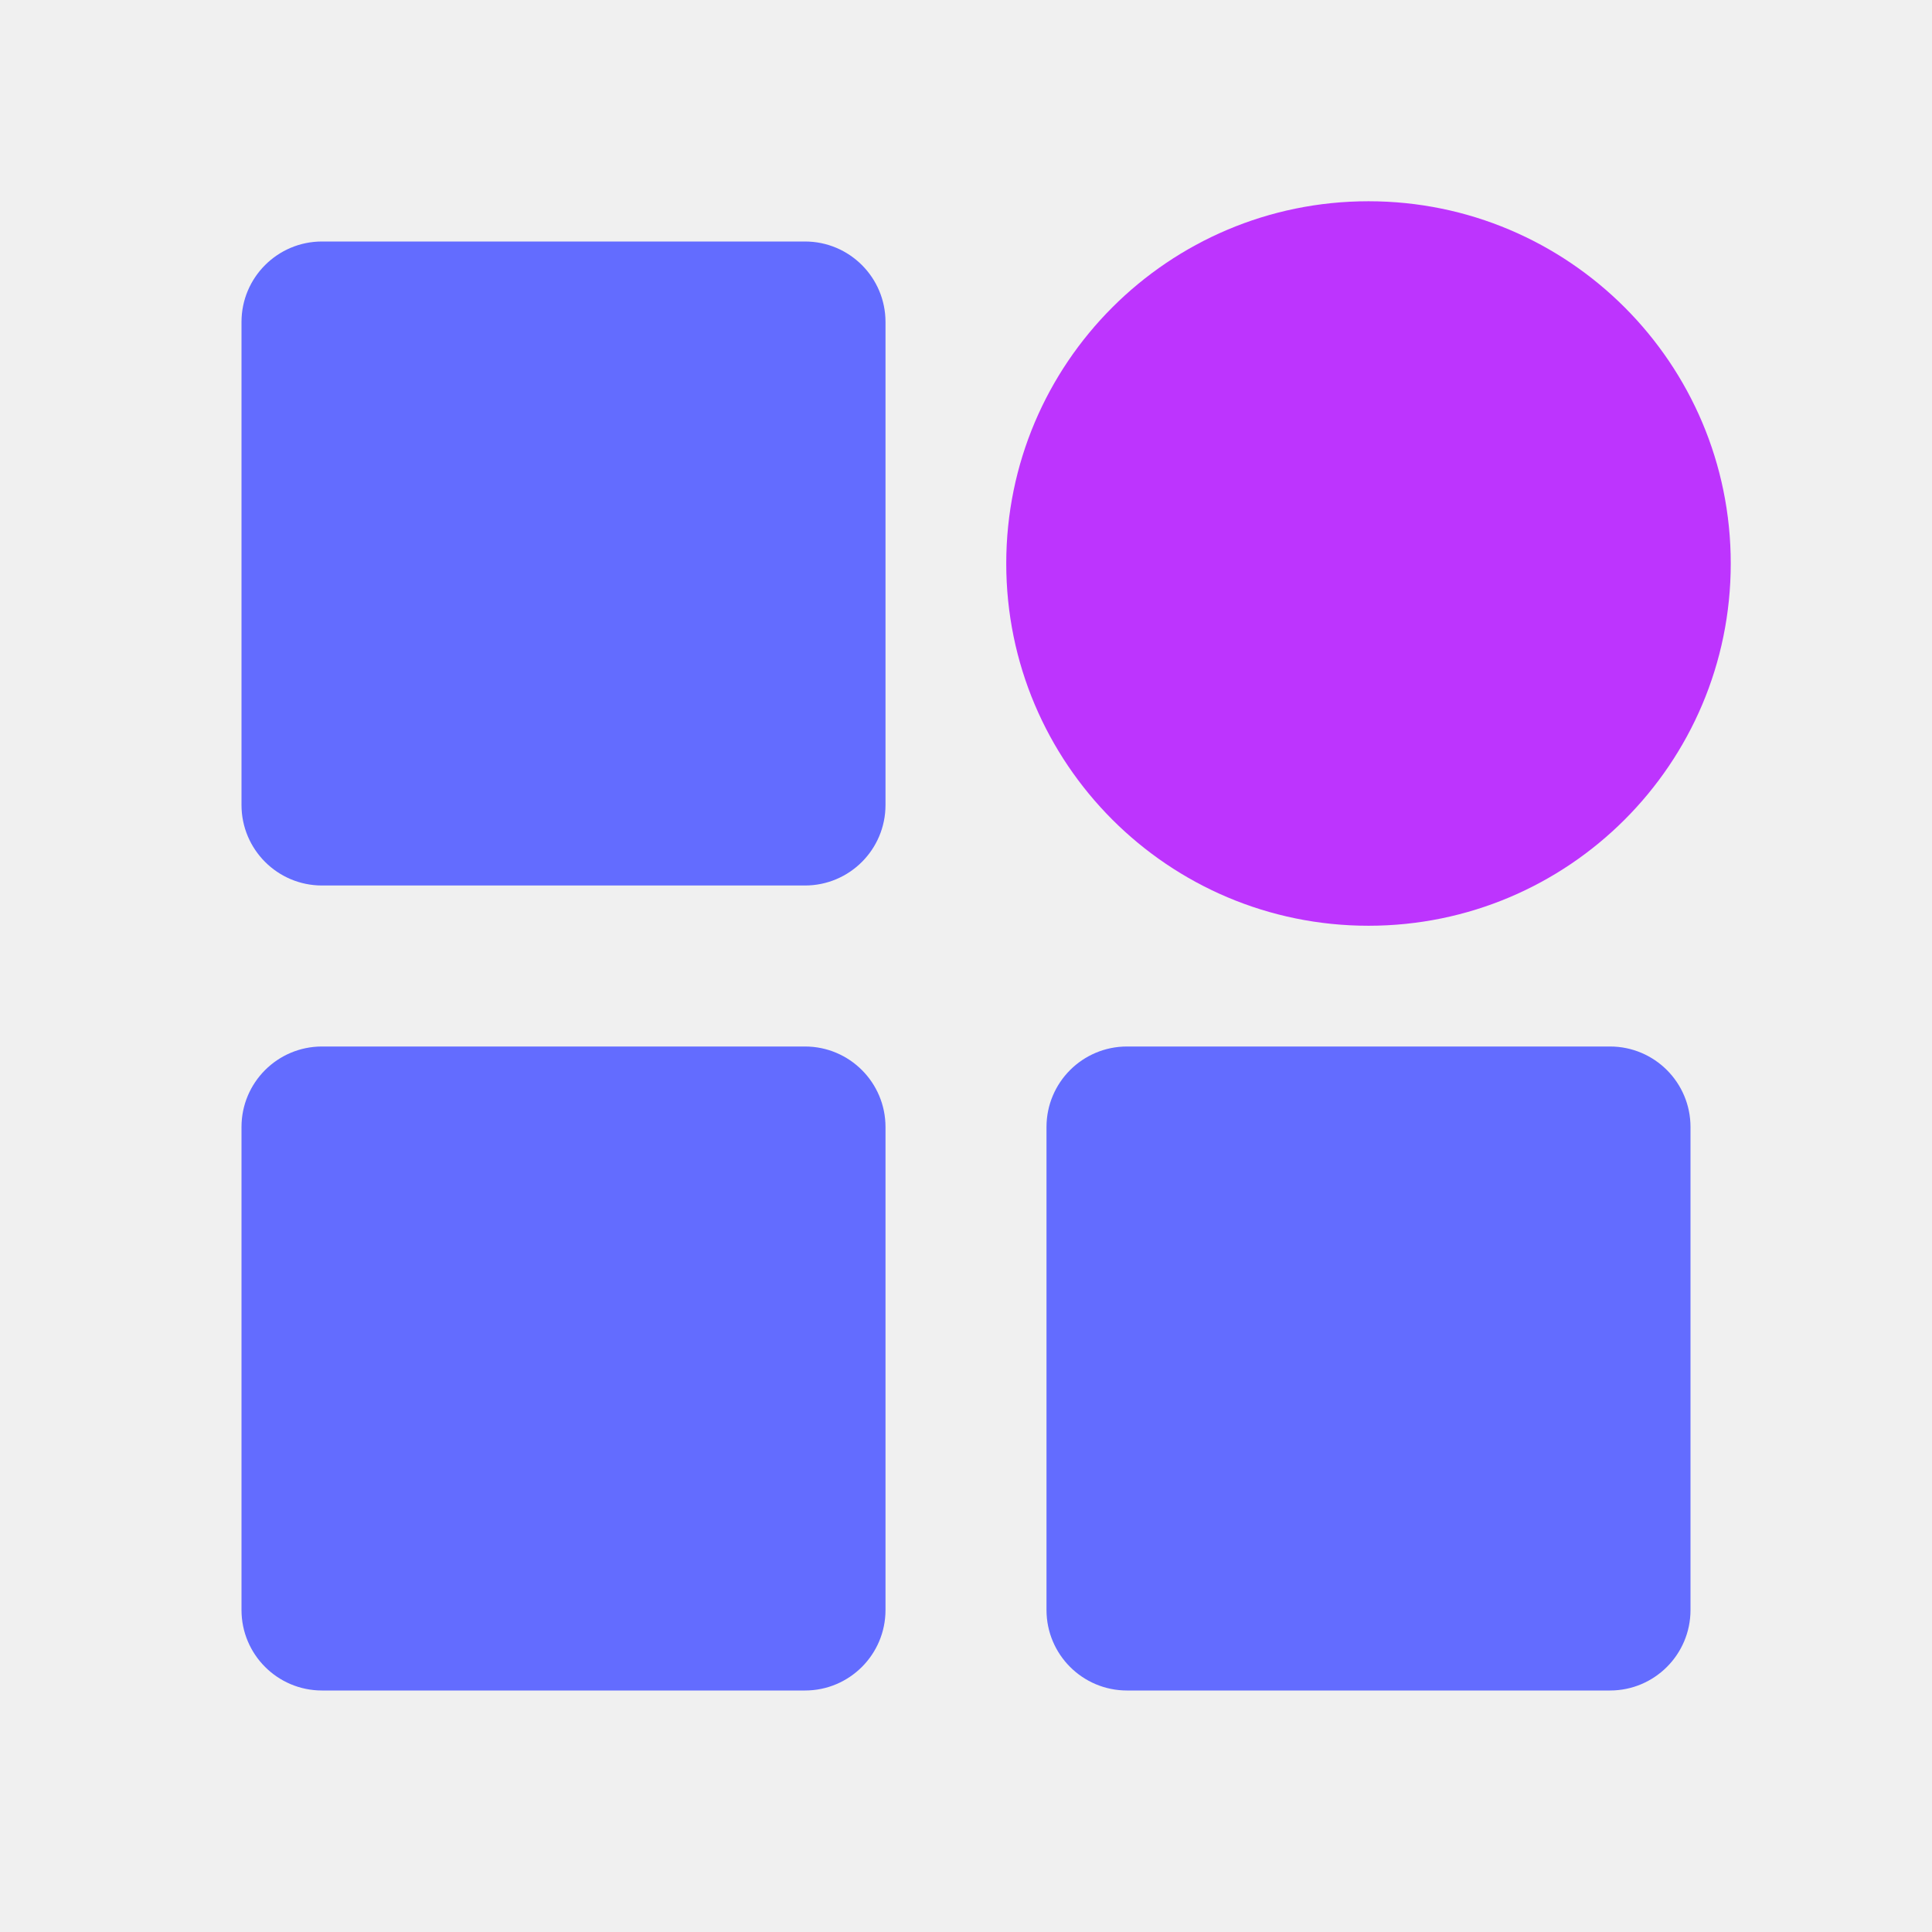
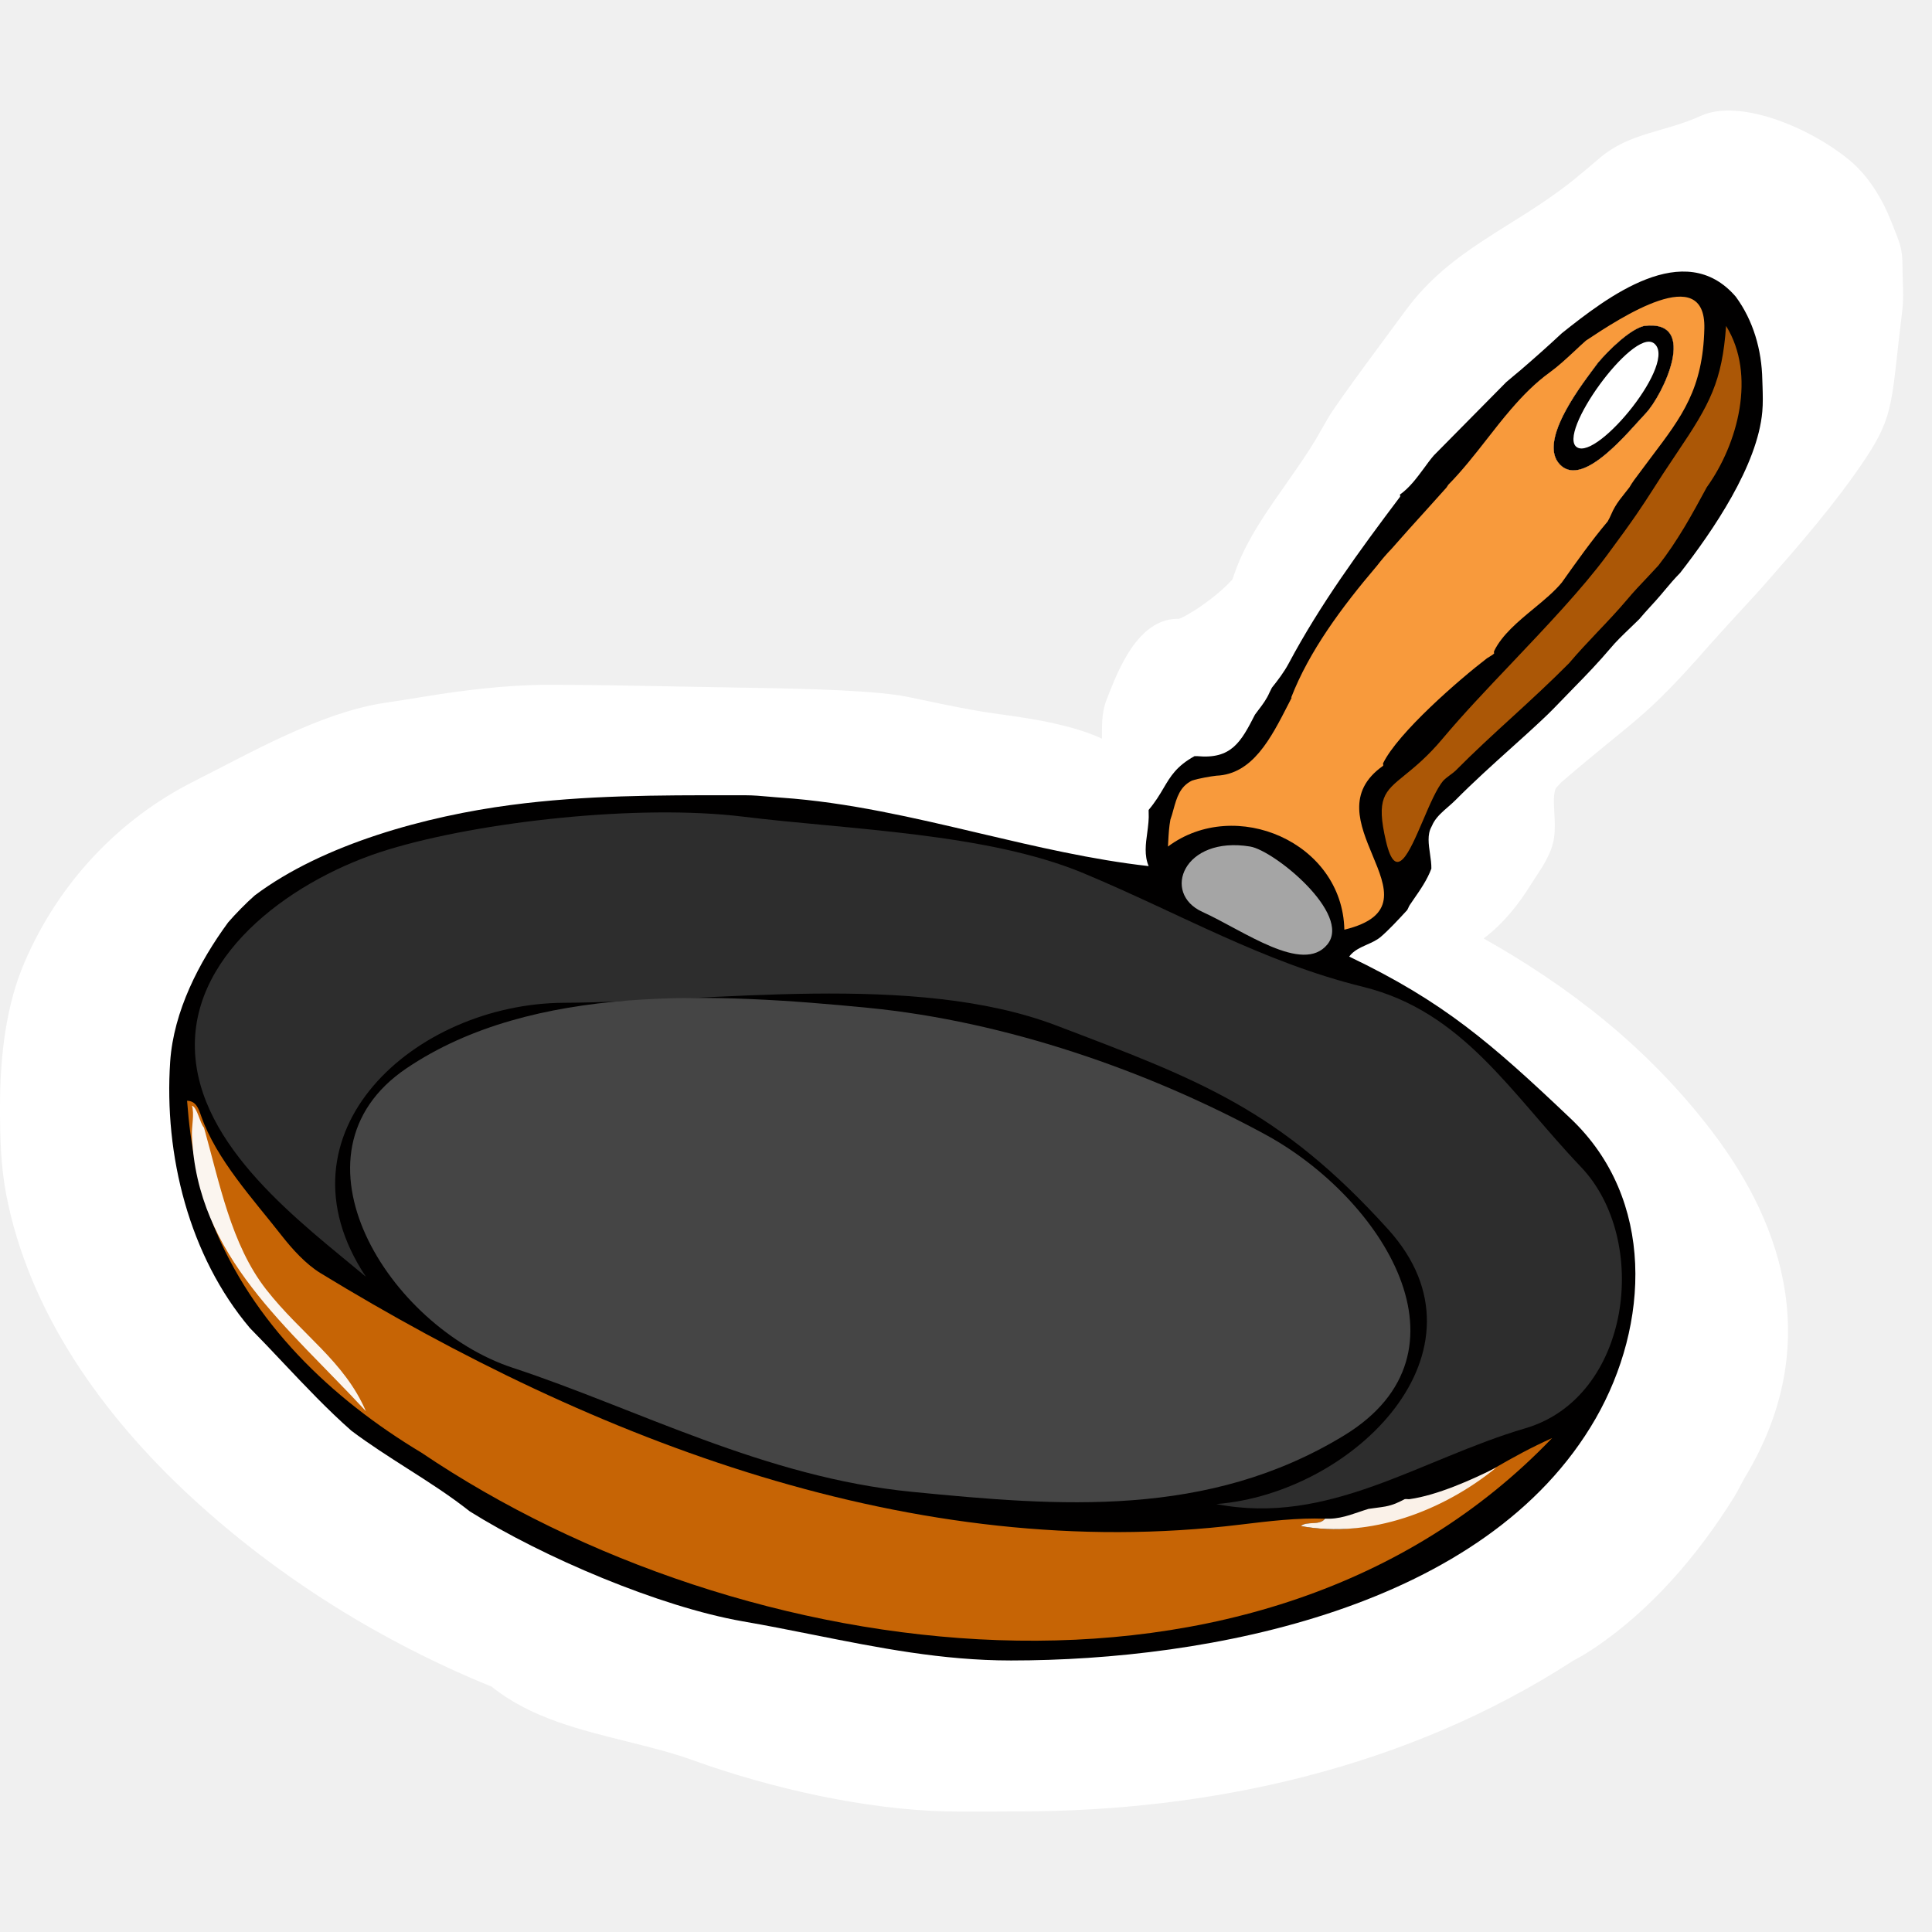
<svg xmlns="http://www.w3.org/2000/svg" width="24" height="24" viewBox="0 0 24 24" fill="none">
-   <rect x="3" y="3" width="8" height="8" rx="1" fill="#636CFF" />
-   <rect x="12.5" y="2.5" width="9" height="9" rx="4.5" fill="#BD34FE" />
-   <rect x="3" y="13" width="8" height="8" rx="1" fill="#636CFF" />
-   <rect x="13" y="13" width="8" height="8" rx="1" fill="#636CFF" />
-   <style>
-     @media (prefers-color-scheme: light) { :root { filter: none; } }
-     @media (prefers-color-scheme: dark) { :root { filter: contrast(1) brightness(1.7); } }
-   </style>
+   <path d="M13.693 8.947C13.699 8.871 13.711 8.78 13.746 8.693C13.785 8.595 13.873 8.35 13.999 8.14C14.062 8.034 14.144 7.921 14.248 7.834C14.349 7.75 14.483 7.682 14.644 7.688C14.681 7.675 14.716 7.655 14.751 7.636C14.835 7.589 14.938 7.52 15.037 7.444C15.136 7.368 15.224 7.29 15.282 7.227C15.288 7.22 15.316 7.196 15.314 7.186L15.336 7.122C15.482 6.703 15.749 6.336 16 5.977C16.132 5.787 16.253 5.615 16.347 5.455C16.394 5.375 16.443 5.288 16.496 5.196C16.55 5.101 16.751 4.821 16.947 4.553C17.084 4.366 17.229 4.17 17.338 4.023L17.463 3.854C18.028 3.085 18.801 2.833 19.542 2.239C19.635 2.165 19.736 2.079 19.846 1.985L19.866 1.968C20.245 1.643 20.674 1.647 21.129 1.439C21.603 1.223 22.469 1.575 22.969 1.985C23.207 2.18 23.379 2.462 23.492 2.748C23.605 3.035 23.634 3.07 23.634 3.344C23.634 3.389 23.635 3.436 23.637 3.49C23.642 3.612 23.646 3.734 23.631 3.854C23.492 4.976 23.542 5.146 23.169 5.704C22.797 6.26 22.344 6.777 21.951 7.226C21.838 7.356 21.719 7.482 21.603 7.609C21.48 7.744 21.356 7.878 21.235 8.014C20.417 8.95 20.326 8.916 19.395 9.718C19.371 9.74 19.351 9.767 19.328 9.79C19.308 9.835 19.3 9.893 19.303 9.986C19.303 10.007 19.305 10.033 19.307 10.062L19.307 10.074C19.314 10.184 19.32 10.296 19.305 10.406C19.273 10.627 19.134 10.802 19.02 10.984C18.866 11.233 18.674 11.475 18.43 11.658C19.477 12.247 20.462 13 21.266 14.053C21.726 14.656 22.069 15.331 22.176 16.058C22.284 16.791 22.151 17.559 21.687 18.334C21.636 18.419 21.595 18.51 21.543 18.595C21.1 19.308 20.512 20 19.803 20.474C19.716 20.533 19.633 20.582 19.542 20.63C17.481 21.965 15.038 22.502 12.651 22.502C12.354 22.502 12.057 22.508 11.76 22.502C10.758 22.48 9.581 22.218 8.599 21.863C8.362 21.777 8.095 21.71 7.808 21.638C7.22 21.491 6.593 21.344 6.107 20.952C4.752 20.4 3.471 19.608 2.386 18.608C1.263 17.574 0.352 16.288 0.075 14.827C0.007 14.464 0 14.105 0 13.748C0 13.096 0.081 12.472 0.305 11.953C0.726 10.975 1.468 10.18 2.407 9.707C3.138 9.338 3.981 8.854 4.772 8.732L4.793 8.729C4.946 8.706 5.098 8.682 5.25 8.657C5.75 8.575 6.292 8.507 6.813 8.507C7.369 8.507 7.925 8.518 8.477 8.529L8.478 8.529C8.74 8.534 9.001 8.539 9.262 8.543C10.098 8.555 10.908 8.581 11.276 8.657C11.358 8.674 11.438 8.691 11.515 8.707C11.793 8.765 12.044 8.818 12.333 8.86C12.366 8.865 12.404 8.87 12.445 8.876C12.626 8.901 12.876 8.936 13.124 8.993C13.307 9.035 13.508 9.092 13.689 9.176L13.689 9.173C13.689 9.098 13.688 9.023 13.693 8.947Z" fill="white" />
+   <path fill-rule="evenodd" clip-rule="evenodd" d="M18.891 4.596C19.065 4.446 19.233 4.297 19.401 4.14C19.961 3.693 20.926 2.947 21.562 3.685C21.78 3.981 21.885 4.347 21.892 4.717C21.893 4.746 21.894 4.774 21.895 4.804C21.898 4.906 21.901 5.012 21.892 5.112C21.834 5.782 21.279 6.593 20.872 7.116C20.801 7.188 20.738 7.262 20.673 7.34C20.659 7.356 20.646 7.372 20.632 7.389C20.59 7.439 20.544 7.489 20.498 7.539C20.452 7.59 20.405 7.641 20.362 7.693C20.323 7.732 20.282 7.771 20.241 7.81C20.159 7.889 20.075 7.969 20.002 8.057C19.863 8.221 19.703 8.389 19.551 8.543C19.511 8.584 19.468 8.628 19.426 8.672C19.338 8.763 19.249 8.856 19.161 8.937C19.032 9.059 18.899 9.178 18.767 9.297C18.535 9.506 18.302 9.716 18.081 9.939C18.052 9.968 18.021 9.995 17.989 10.023C17.923 10.08 17.855 10.139 17.811 10.213C17.805 10.223 17.799 10.234 17.794 10.246C17.79 10.255 17.785 10.265 17.781 10.273C17.729 10.368 17.747 10.488 17.764 10.607C17.773 10.67 17.782 10.732 17.781 10.79C17.731 10.926 17.645 11.051 17.56 11.173C17.543 11.197 17.527 11.221 17.511 11.245C17.505 11.254 17.5 11.265 17.495 11.277C17.49 11.287 17.486 11.297 17.48 11.306L17.467 11.32C17.374 11.421 17.253 11.552 17.15 11.64C17.099 11.682 17.038 11.709 16.977 11.736C16.895 11.773 16.814 11.809 16.76 11.883C17.928 12.442 18.515 12.949 19.512 13.896C20.566 14.896 20.489 16.458 19.822 17.621C18.462 19.987 15.001 20.627 12.559 20.627C11.703 20.627 10.913 20.469 10.1 20.307C9.814 20.25 9.524 20.192 9.228 20.141C8.192 19.96 6.741 19.342 5.836 18.775C5.588 18.579 5.322 18.409 5.055 18.239C4.822 18.09 4.587 17.94 4.365 17.773C4.071 17.514 3.792 17.219 3.516 16.927C3.379 16.781 3.242 16.637 3.105 16.498C2.348 15.603 2.036 14.347 2.114 13.188C2.157 12.561 2.473 11.95 2.835 11.457C2.925 11.353 3.059 11.216 3.165 11.123C4.02 10.481 5.306 10.137 6.346 10C7.265 9.878 8.172 9.878 9.097 9.879C9.15 9.879 9.204 9.879 9.257 9.879C9.359 9.879 9.458 9.888 9.559 9.897C9.608 9.901 9.657 9.906 9.707 9.909C10.533 9.966 11.354 10.159 12.172 10.352C12.873 10.517 13.572 10.681 14.269 10.759C14.213 10.627 14.232 10.483 14.252 10.341C14.263 10.256 14.274 10.172 14.269 10.091C14.268 10.076 14.269 10.061 14.269 10.061C14.352 9.962 14.405 9.874 14.453 9.792C14.541 9.643 14.615 9.517 14.839 9.393C14.854 9.394 14.87 9.393 14.87 9.393C15.296 9.434 15.415 9.22 15.59 8.877C15.603 8.858 15.617 8.84 15.631 8.822C15.683 8.754 15.734 8.687 15.77 8.603C15.777 8.587 15.784 8.573 15.792 8.559C15.794 8.554 15.797 8.548 15.8 8.543C15.876 8.447 15.949 8.353 16.01 8.239C16.396 7.514 16.89 6.837 17.39 6.174C17.398 6.165 17.39 6.144 17.39 6.144C17.509 6.06 17.599 5.938 17.688 5.818C17.728 5.763 17.768 5.708 17.811 5.658L18.711 4.747C18.74 4.722 18.771 4.697 18.801 4.671C18.832 4.646 18.863 4.62 18.891 4.596ZM19.808 4.563C19.598 4.844 19.11 5.497 19.379 5.772C19.633 6.032 20.098 5.517 20.35 5.238C20.386 5.197 20.418 5.162 20.444 5.135C20.652 4.917 21.119 3.962 20.422 4.049C20.241 4.094 19.981 4.354 19.852 4.504C19.839 4.522 19.824 4.541 19.808 4.563Z" fill="#010000" />
+   <path d="M19.852 4.505C19.679 4.74 19.089 5.475 19.379 5.772C19.669 6.069 20.236 5.352 20.444 5.135C20.652 4.917 21.119 3.962 20.422 4.049C20.241 4.094 19.98 4.355 19.852 4.505ZM20.542 4.262C20.857 4.481 19.851 5.717 19.591 5.557C19.33 5.396 20.279 4.079 20.542 4.262Z" fill="#010000" />
+   <path d="M17.931 9.696C17.931 9.696 17.931 9.696 17.93 9.696C17.846 9.796 17.76 9.997 17.676 10.194C17.504 10.595 17.34 10.977 17.217 10.449C17.093 9.919 17.194 9.837 17.449 9.63C17.573 9.529 17.734 9.399 17.923 9.173C18.165 8.884 18.468 8.564 18.779 8.237C19.21 7.782 19.655 7.314 19.964 6.896C20.309 6.431 20.402 6.285 20.535 6.078C20.607 5.964 20.692 5.833 20.835 5.621C21.241 5.02 21.393 4.739 21.442 4.049C21.819 4.656 21.59 5.514 21.202 6.053C21.202 6.053 21.202 6.053 21.202 6.053C21.02 6.39 20.842 6.716 20.601 7.025C20.556 7.074 20.511 7.122 20.465 7.171C20.379 7.261 20.293 7.352 20.211 7.45C20.096 7.586 19.974 7.715 19.851 7.844C19.728 7.974 19.606 8.103 19.491 8.239C19.262 8.47 19.024 8.689 18.786 8.907C18.547 9.125 18.309 9.344 18.08 9.575C18.061 9.592 18.04 9.608 18.017 9.625C17.987 9.648 17.955 9.671 17.931 9.696Z" fill="#AB5706" />
+   <path d="M15.109 18.684C16.509 18.957 17.642 18.126 18.95 17.742C20.258 17.358 20.506 15.406 19.639 14.496C18.771 13.586 18.177 12.565 16.933 12.259C15.688 11.953 14.661 11.349 13.461 10.848C12.261 10.347 10.537 10.306 9.233 10.145C7.93 9.985 5.961 10.207 4.822 10.554C3.682 10.9 2.386 11.809 2.421 13.03C2.455 14.25 3.755 15.198 4.545 15.86C3.357 14.071 5.155 12.467 7.004 12.457C8.853 12.448 11.363 12.069 13.122 12.739C14.88 13.409 15.893 13.774 17.248 15.276C18.602 16.778 16.819 18.55 15.109 18.684Z" fill="#2D2D2D" />
+   <path d="M15.53 10.516C14.703 10.38 14.425 11.096 14.937 11.328C15.449 11.56 16.185 12.108 16.49 11.731C16.795 11.353 15.828 10.565 15.53 10.516Z" fill="#A5A5A5" />
+   <path d="M10.788 12.52C8.906 12.336 6.617 12.21 5.048 13.272C3.479 14.334 4.83 16.484 6.369 16.991C7.908 17.497 9.495 18.352 11.328 18.532C13.16 18.712 15.005 18.864 16.698 17.831C18.391 16.798 17.172 14.883 15.716 14.092C14.261 13.302 12.498 12.688 10.788 12.52Z" fill="#454545" />
+   <path d="M15.41 18.939C15.767 18.896 16.119 18.853 16.46 18.866C16.392 18.957 16.236 18.892 16.16 18.957C17.339 19.175 18.117 18.428 19.092 17.953C19.155 17.923 19.218 17.892 19.281 17.864C15.675 21.627 9.216 20.735 5.236 18.046C4.111 17.371 3.134 16.432 2.642 15.196C2.444 14.604 2.37 14.269 2.324 13.674C2.434 13.677 2.466 13.768 2.499 13.864C2.687 14.403 3.149 14.901 3.495 15.344C3.627 15.513 3.799 15.705 3.986 15.818C7.387 17.892 11.361 19.435 15.41 18.939L15.41 18.939Z" fill="#C66405" />
+   <path d="M2.384 14.099C2.441 15.608 3.591 16.495 4.545 17.53C4.278 16.908 3.745 16.579 3.307 16.019C2.869 15.46 2.725 14.682 2.534 14.008C2.483 13.952 2.45 13.755 2.384 13.735C2.417 13.835 2.38 13.992 2.384 14.099Z" fill="#FBF5EF" />
+   <path d="M17.51 18.623C17.495 18.625 17.464 18.619 17.45 18.623C17.368 18.665 17.309 18.695 17.21 18.714C17.138 18.727 17.07 18.733 17 18.744C16.849 18.789 16.694 18.861 16.52 18.866C16.505 18.866 16.475 18.866 16.46 18.866C16.392 18.956 16.236 18.891 16.16 18.957C17.017 19.116 17.93 18.769 18.591 18.228C18.282 18.384 17.852 18.575 17.51 18.623Z" fill="#FAF1E8" />
+   <path fill-rule="evenodd" clip-rule="evenodd" d="M19.552 4.368C19.455 4.458 19.357 4.549 19.251 4.626C19.074 4.754 18.918 4.912 18.772 5.082C18.772 5.082 18.771 5.081 18.771 5.081C18.769 5.084 18.767 5.087 18.765 5.09C18.663 5.208 18.566 5.333 18.469 5.457C18.315 5.654 18.161 5.85 17.991 6.022C17.984 6.034 17.976 6.045 17.969 6.056C17.887 6.147 17.805 6.239 17.722 6.331C17.576 6.492 17.43 6.653 17.287 6.817C17.223 6.883 17.163 6.953 17.107 7.026C16.66 7.551 16.262 8.093 16.04 8.664C16.042 8.665 16.043 8.667 16.045 8.668C16.031 8.694 16.018 8.721 16.004 8.748C15.786 9.175 15.559 9.618 15.11 9.636C15.039 9.644 14.889 9.67 14.809 9.696C14.657 9.769 14.618 9.909 14.577 10.056C14.566 10.098 14.554 10.14 14.539 10.182C14.522 10.273 14.517 10.364 14.512 10.457L14.509 10.516C15.345 9.893 16.677 10.462 16.7 11.549C17.368 11.387 17.218 11.027 17.05 10.624C16.894 10.249 16.722 9.838 17.18 9.514C17.187 9.509 17.18 9.484 17.18 9.484C17.366 9.101 18.13 8.439 18.471 8.178C18.481 8.171 18.494 8.163 18.508 8.155C18.528 8.143 18.549 8.13 18.561 8.117C18.561 8.117 18.555 8.099 18.561 8.087C18.658 7.887 18.858 7.721 19.053 7.56C19.183 7.453 19.309 7.348 19.401 7.237C19.578 6.987 19.776 6.708 19.971 6.478C19.987 6.452 20.001 6.421 20.015 6.39C20.029 6.358 20.044 6.325 20.062 6.296C20.097 6.236 20.139 6.183 20.18 6.132C20.201 6.106 20.222 6.079 20.242 6.053C20.277 5.992 20.319 5.936 20.36 5.883C20.371 5.868 20.381 5.854 20.392 5.84C20.436 5.781 20.478 5.725 20.519 5.67C20.895 5.173 21.155 4.828 21.172 4.079C21.191 3.249 20.133 3.944 19.701 4.231C19.651 4.275 19.602 4.321 19.552 4.368ZM19.379 5.772C19.11 5.497 19.598 4.844 19.808 4.563C19.824 4.541 19.839 4.521 19.852 4.504C19.98 4.354 20.241 4.094 20.422 4.049C21.119 3.961 20.652 4.917 20.444 5.134C20.418 5.162 20.386 5.197 20.35 5.237C20.098 5.516 19.632 6.032 19.379 5.772Z" fill="#F89A3C" />
</svg>
